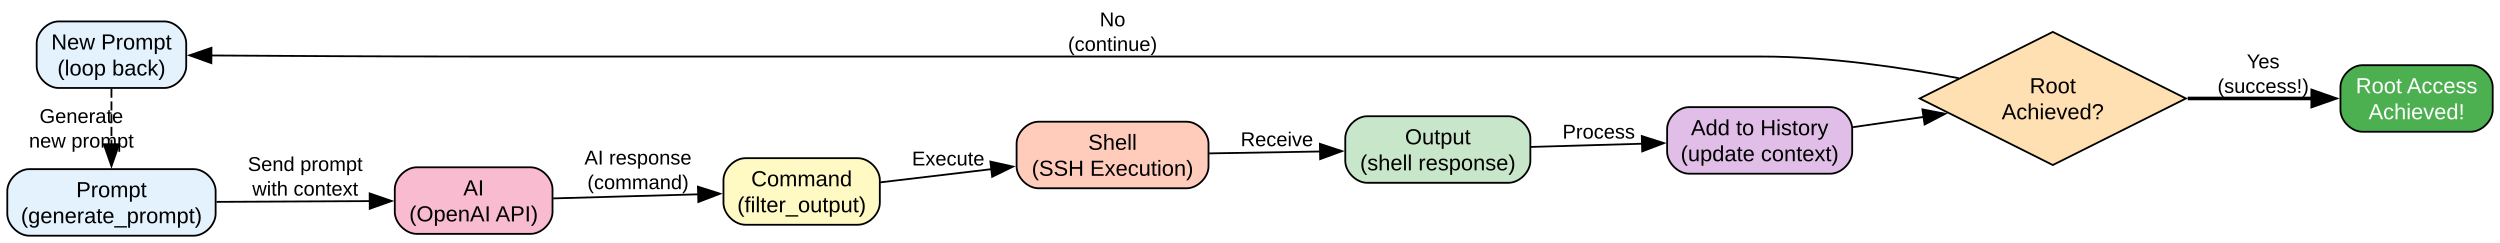
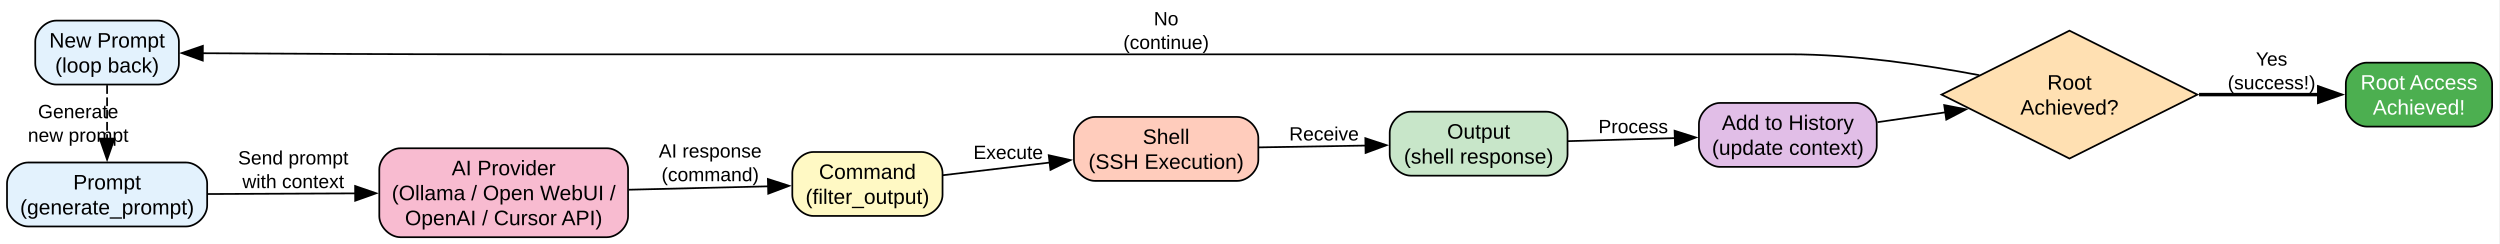
- <svg xmlns="http://www.w3.org/2000/svg" width="1371pt" height="133pt" viewBox="0.00 0.00 1371.00 133.00">
-   <g id="graph0" class="graph" transform="scale(1 1) rotate(0) translate(4 129.25)">
-     <polygon fill="white" stroke="none" points="-4,4 -4,-129.25 1367,-129.25 1367,4 -4,4" />
+ <svg xmlns="http://www.w3.org/2000/svg" width="1427pt" height="139pt" viewBox="0.00 0.00 1427.00 139.00">
+   <g id="graph0" class="graph" transform="scale(1 1) rotate(0) translate(4 135.38)">
+     <polygon fill="white" stroke="none" points="-4,4 -4,-135.38 1422.5,-135.38 1422.5,4 -4,4" />
    <g id="node1" class="node">
-       <path fill="#e3f2fd" stroke="black" d="M102.25,-36.5C102.25,-36.5 12,-36.5 12,-36.5 6,-36.5 0,-30.5 0,-24.5 0,-24.5 0,-12 0,-12 0,-6 6,0 12,0 12,0 102.25,0 102.25,0 108.25,0 114.25,-6 114.25,-12 114.25,-12 114.25,-24.5 114.25,-24.5 114.25,-30.5 108.25,-36.5 102.25,-36.5" />
-       <text xml:space="preserve" text-anchor="middle" x="57.12" y="-21.1" font-family="Arial" font-size="12.00">Prompt</text>
-       <text xml:space="preserve" text-anchor="middle" x="57.12" y="-6.85" font-family="Arial" font-size="12.00">(generate_prompt)</text>
+       <path fill="#e3f2fd" stroke="black" d="M102.25,-42.62C102.25,-42.62 12,-42.62 12,-42.62 6,-42.62 0,-36.62 0,-30.62 0,-30.62 0,-18.12 0,-18.12 0,-12.12 6,-6.12 12,-6.12 12,-6.12 102.25,-6.12 102.25,-6.12 108.25,-6.12 114.25,-12.12 114.25,-18.12 114.25,-18.12 114.25,-30.62 114.25,-30.62 114.25,-36.62 108.25,-42.62 102.25,-42.62" />
+       <text xml:space="preserve" text-anchor="middle" x="57.12" y="-27.23" font-family="Arial" font-size="12.00">Prompt</text>
+       <text xml:space="preserve" text-anchor="middle" x="57.12" y="-12.97" font-family="Arial" font-size="12.00">(generate_prompt)</text>
    </g>
    <g id="node2" class="node">
-       <path fill="#f8bbd0" stroke="black" d="M287,-37.5C287,-37.5 224.5,-37.5 224.5,-37.5 218.5,-37.5 212.5,-31.5 212.5,-25.5 212.5,-25.5 212.5,-13 212.5,-13 212.5,-7 218.5,-1 224.5,-1 224.5,-1 287,-1 287,-1 293,-1 299,-7 299,-13 299,-13 299,-25.5 299,-25.5 299,-31.5 293,-37.5 287,-37.5" />
-       <text xml:space="preserve" text-anchor="middle" x="255.75" y="-22.1" font-family="Arial" font-size="12.00">AI</text>
-       <text xml:space="preserve" text-anchor="middle" x="255.75" y="-7.85" font-family="Arial" font-size="12.00">(OpenAI API)</text>
+       <path fill="#f8bbd0" stroke="black" d="M342.5,-50.75C342.5,-50.75 224.5,-50.75 224.5,-50.75 218.5,-50.75 212.5,-44.75 212.5,-38.75 212.5,-38.75 212.5,-12 212.5,-12 212.5,-6 218.5,0 224.5,0 224.5,0 342.5,0 342.5,0 348.5,0 354.5,-6 354.5,-12 354.5,-12 354.5,-38.75 354.5,-38.75 354.5,-44.75 348.5,-50.75 342.5,-50.75" />
+       <text xml:space="preserve" text-anchor="middle" x="283.5" y="-35.35" font-family="Arial" font-size="12.00">AI Provider</text>
+       <text xml:space="preserve" text-anchor="middle" x="283.5" y="-21.1" font-family="Arial" font-size="12.00">(Ollama / Open WebUI /</text>
+       <text xml:space="preserve" text-anchor="middle" x="283.5" y="-6.85" font-family="Arial" font-size="12.00">OpenAI / Cursor API)</text>
    </g>
    <g id="edge1" class="edge">
-       <path fill="none" stroke="black" d="M114.73,-18.54C141.2,-18.67 172.63,-18.83 198.99,-18.97" />
-       <polygon fill="black" stroke="black" points="198.73,-23.17 210.75,-19.03 198.77,-14.77 198.73,-23.17" />
-       <text xml:space="preserve" text-anchor="middle" x="163.38" y="-35.48" font-family="Arial" font-size="11.00">Send prompt</text>
-       <text xml:space="preserve" text-anchor="middle" x="163.38" y="-21.98" font-family="Arial" font-size="11.00">with context</text>
+       <path fill="none" stroke="black" d="M114.74,-24.63C140.18,-24.74 170.72,-24.88 198.72,-25" />
+       <polygon fill="black" stroke="black" points="198.71,-29.2 210.72,-25.06 198.74,-20.8 198.71,-29.2" />
+       <text xml:space="preserve" text-anchor="middle" x="163.38" y="-41.51" font-family="Arial" font-size="11.00">Send prompt</text>
+       <text xml:space="preserve" text-anchor="middle" x="163.38" y="-28.01" font-family="Arial" font-size="11.00">with context</text>
    </g>
    <g id="node3" class="node">
-       <path fill="#fff9c4" stroke="black" d="M466.5,-42.5C466.5,-42.5 404.75,-42.5 404.75,-42.5 398.75,-42.5 392.75,-36.5 392.75,-30.5 392.75,-30.5 392.75,-18 392.75,-18 392.75,-12 398.75,-6 404.75,-6 404.75,-6 466.5,-6 466.5,-6 472.5,-6 478.5,-12 478.5,-18 478.5,-18 478.5,-30.5 478.5,-30.5 478.5,-36.5 472.5,-42.5 466.5,-42.5" />
-       <text xml:space="preserve" text-anchor="middle" x="435.62" y="-27.1" font-family="Arial" font-size="12.00">Command</text>
-       <text xml:space="preserve" text-anchor="middle" x="435.62" y="-12.85" font-family="Arial" font-size="12.00">(filter_output)</text>
+       <path fill="#fff9c4" stroke="black" d="M522,-48.62C522,-48.62 460.25,-48.62 460.25,-48.62 454.25,-48.62 448.25,-42.62 448.25,-36.62 448.25,-36.62 448.25,-24.12 448.25,-24.12 448.25,-18.12 454.25,-12.12 460.25,-12.12 460.25,-12.12 522,-12.12 522,-12.12 528,-12.12 534,-18.12 534,-24.12 534,-24.12 534,-36.62 534,-36.62 534,-42.62 528,-48.62 522,-48.62" />
+       <text xml:space="preserve" text-anchor="middle" x="491.12" y="-33.23" font-family="Arial" font-size="12.00">Command</text>
+       <text xml:space="preserve" text-anchor="middle" x="491.12" y="-18.98" font-family="Arial" font-size="12.00">(filter_output)</text>
    </g>
    <g id="edge2" class="edge">
-       <path fill="none" stroke="black" d="M299.36,-20.45C323.23,-21.12 353.28,-21.96 378.99,-22.69" />
-       <polygon fill="black" stroke="black" points="378.74,-26.88 390.85,-23.02 378.98,-18.48 378.74,-26.88" />
-       <text xml:space="preserve" text-anchor="middle" x="345.88" y="-39.04" font-family="Arial" font-size="11.00">AI response</text>
-       <text xml:space="preserve" text-anchor="middle" x="345.88" y="-25.54" font-family="Arial" font-size="11.00">(command)</text>
+       <path fill="none" stroke="black" d="M354.98,-27.09C380.95,-27.72 409.99,-28.43 434.47,-29.02" />
+       <polygon fill="black" stroke="black" points="434.31,-33.22 446.41,-29.31 434.52,-24.82 434.31,-33.22" />
+       <text xml:space="preserve" text-anchor="middle" x="401.38" y="-45.45" font-family="Arial" font-size="11.00">AI response</text>
+       <text xml:space="preserve" text-anchor="middle" x="401.38" y="-31.95" font-family="Arial" font-size="11.00">(command)</text>
    </g>
    <g id="node4" class="node">
-       <path fill="#ffccbc" stroke="black" d="M646.75,-62.5C646.75,-62.5 565.5,-62.5 565.5,-62.5 559.5,-62.5 553.5,-56.5 553.5,-50.5 553.5,-50.5 553.5,-38 553.5,-38 553.5,-32 559.5,-26 565.5,-26 565.5,-26 646.75,-26 646.75,-26 652.75,-26 658.75,-32 658.75,-38 658.75,-38 658.75,-50.5 658.75,-50.5 658.75,-56.5 652.75,-62.5 646.75,-62.5" />
-       <text xml:space="preserve" text-anchor="middle" x="606.12" y="-47.1" font-family="Arial" font-size="12.00">Shell</text>
-       <text xml:space="preserve" text-anchor="middle" x="606.12" y="-32.85" font-family="Arial" font-size="12.00">(SSH Execution)</text>
+       <path fill="#ffccbc" stroke="black" d="M702.25,-68.62C702.25,-68.62 621,-68.62 621,-68.62 615,-68.62 609,-62.62 609,-56.62 609,-56.62 609,-44.12 609,-44.12 609,-38.12 615,-32.12 621,-32.12 621,-32.12 702.25,-32.12 702.25,-32.12 708.25,-32.12 714.25,-38.12 714.25,-44.12 714.25,-44.12 714.25,-56.62 714.25,-56.62 714.25,-62.62 708.25,-68.62 702.25,-68.62" />
+       <text xml:space="preserve" text-anchor="middle" x="661.62" y="-53.23" font-family="Arial" font-size="12.00">Shell</text>
+       <text xml:space="preserve" text-anchor="middle" x="661.62" y="-38.98" font-family="Arial" font-size="12.00">(SSH Execution)</text>
    </g>
    <g id="edge3" class="edge">
-       <path fill="none" stroke="black" d="M478.71,-29.25C497.18,-31.44 519.3,-34.06 539.83,-36.5" />
-       <polygon fill="black" stroke="black" points="539.12,-40.65 551.53,-37.89 540.11,-32.3 539.12,-40.65" />
-       <text xml:space="preserve" text-anchor="middle" x="516" y="-38.5" font-family="Arial" font-size="11.00">Execute</text>
+       <path fill="none" stroke="black" d="M534.21,-35.37C552.68,-37.56 574.8,-40.19 595.33,-42.62" />
+       <polygon fill="black" stroke="black" points="594.62,-46.77 607.03,-44.01 595.61,-38.43 594.62,-46.77" />
+       <text xml:space="preserve" text-anchor="middle" x="571.5" y="-44.62" font-family="Arial" font-size="11.00">Execute</text>
    </g>
    <g id="node5" class="node">
-       <path fill="#c8e6c9" stroke="black" d="M823.25,-65.5C823.25,-65.5 745.75,-65.5 745.75,-65.5 739.75,-65.5 733.75,-59.5 733.75,-53.5 733.75,-53.5 733.75,-41 733.75,-41 733.75,-35 739.75,-29 745.75,-29 745.75,-29 823.25,-29 823.25,-29 829.25,-29 835.25,-35 835.25,-41 835.25,-41 835.25,-53.5 835.25,-53.5 835.25,-59.5 829.25,-65.5 823.25,-65.5" />
-       <text xml:space="preserve" text-anchor="middle" x="784.5" y="-50.1" font-family="Arial" font-size="12.00">Output</text>
-       <text xml:space="preserve" text-anchor="middle" x="784.5" y="-35.85" font-family="Arial" font-size="12.00">(shell response)</text>
+       <path fill="#c8e6c9" stroke="black" d="M878.75,-71.62C878.75,-71.62 801.25,-71.62 801.25,-71.62 795.25,-71.62 789.25,-65.62 789.25,-59.62 789.25,-59.62 789.25,-47.12 789.25,-47.12 789.25,-41.12 795.25,-35.12 801.25,-35.12 801.25,-35.12 878.75,-35.12 878.75,-35.12 884.75,-35.12 890.75,-41.12 890.75,-47.12 890.75,-47.12 890.75,-59.62 890.75,-59.62 890.75,-65.62 884.75,-71.62 878.75,-71.62" />
+       <text xml:space="preserve" text-anchor="middle" x="840" y="-56.23" font-family="Arial" font-size="12.00">Output</text>
+       <text xml:space="preserve" text-anchor="middle" x="840" y="-41.98" font-family="Arial" font-size="12.00">(shell response)</text>
    </g>
    <g id="edge4" class="edge">
-       <path fill="none" stroke="black" d="M659.09,-45.13C678.16,-45.46 699.97,-45.83 719.94,-46.17" />
-       <polygon fill="black" stroke="black" points="719.84,-50.37 731.91,-46.37 719.98,-41.97 719.84,-50.37" />
-       <text xml:space="preserve" text-anchor="middle" x="696.25" y="-49.07" font-family="Arial" font-size="11.00">Receive</text>
+       <path fill="none" stroke="black" d="M714.59,-51.26C733.66,-51.58 755.47,-51.95 775.44,-52.29" />
+       <polygon fill="black" stroke="black" points="775.34,-56.49 787.41,-52.5 775.48,-48.09 775.34,-56.49" />
+       <text xml:space="preserve" text-anchor="middle" x="751.75" y="-55.19" font-family="Arial" font-size="11.00">Receive</text>
    </g>
    <g id="node6" class="node">
-       <path fill="#e1bee7" stroke="black" d="M999.75,-70.5C999.75,-70.5 922.25,-70.5 922.25,-70.5 916.25,-70.5 910.25,-64.5 910.25,-58.5 910.25,-58.5 910.25,-46 910.25,-46 910.25,-40 916.25,-34 922.25,-34 922.25,-34 999.75,-34 999.75,-34 1005.75,-34 1011.75,-40 1011.75,-46 1011.75,-46 1011.75,-58.5 1011.75,-58.5 1011.75,-64.5 1005.75,-70.5 999.75,-70.5" />
-       <text xml:space="preserve" text-anchor="middle" x="961" y="-55.1" font-family="Arial" font-size="12.00">Add to History</text>
-       <text xml:space="preserve" text-anchor="middle" x="961" y="-40.85" font-family="Arial" font-size="12.00">(update context)</text>
+       <path fill="#e1bee7" stroke="black" d="M1055.25,-76.62C1055.25,-76.62 977.75,-76.62 977.75,-76.62 971.75,-76.62 965.75,-70.62 965.75,-64.62 965.75,-64.62 965.75,-52.12 965.75,-52.12 965.75,-46.12 971.75,-40.12 977.75,-40.12 977.75,-40.12 1055.25,-40.12 1055.25,-40.12 1061.25,-40.12 1067.25,-46.12 1067.25,-52.12 1067.25,-52.12 1067.25,-64.62 1067.25,-64.62 1067.25,-70.62 1061.25,-76.62 1055.25,-76.62" />
+       <text xml:space="preserve" text-anchor="middle" x="1016.5" y="-61.23" font-family="Arial" font-size="12.00">Add to History</text>
+       <text xml:space="preserve" text-anchor="middle" x="1016.5" y="-46.98" font-family="Arial" font-size="12.00">(update context)</text>
    </g>
    <g id="edge5" class="edge">
-       <path fill="none" stroke="black" d="M835.5,-48.68C854.58,-49.23 876.58,-49.86 896.73,-50.44" />
-       <polygon fill="black" stroke="black" points="896.36,-54.63 908.48,-50.77 896.6,-46.23 896.36,-54.63" />
-       <text xml:space="preserve" text-anchor="middle" x="872.75" y="-53.25" font-family="Arial" font-size="11.00">Process</text>
+       <path fill="none" stroke="black" d="M891,-54.81C910.08,-55.35 932.08,-55.98 952.23,-56.56" />
+       <polygon fill="black" stroke="black" points="951.86,-60.75 963.98,-56.9 952.1,-52.36 951.86,-60.75" />
+       <text xml:space="preserve" text-anchor="middle" x="928.25" y="-59.37" font-family="Arial" font-size="11.00">Process</text>
    </g>
    <g id="node8" class="node">
-       <polygon fill="#ffe0b2" stroke="black" points="1121.75,-111.75 1048.75,-75.25 1121.75,-38.75 1194.75,-75.25 1121.75,-111.75" />
-       <text xml:space="preserve" text-anchor="middle" x="1121.75" y="-78.1" font-family="Arial" font-size="12.00">Root</text>
-       <text xml:space="preserve" text-anchor="middle" x="1121.75" y="-63.85" font-family="Arial" font-size="12.00">Achieved?</text>
+       <polygon fill="#ffe0b2" stroke="black" points="1177.25,-117.88 1104.25,-81.38 1177.25,-44.88 1250.25,-81.38 1177.25,-117.88" />
+       <text xml:space="preserve" text-anchor="middle" x="1177.25" y="-84.22" font-family="Arial" font-size="12.00">Root</text>
+       <text xml:space="preserve" text-anchor="middle" x="1177.25" y="-69.97" font-family="Arial" font-size="12.00">Achieved?</text>
    </g>
    <g id="edge6" class="edge">
-       <path fill="none" stroke="black" d="M1012.23,-59.53C1024.5,-61.31 1037.85,-63.24 1050.85,-65.12" />
-       <polygon fill="black" stroke="black" points="1050.25,-69.28 1062.72,-66.84 1051.45,-60.97 1050.25,-69.28" />
+       <path fill="none" stroke="black" d="M1067.73,-65.65C1080,-67.43 1093.35,-69.36 1106.35,-71.25" />
+       <polygon fill="black" stroke="black" points="1105.75,-75.4 1118.22,-72.97 1106.95,-67.09 1105.75,-75.4" />
    </g>
    <g id="node7" class="node">
-       <path fill="#e3f2fd" stroke="black" d="M86.12,-117.5C86.12,-117.5 28.12,-117.5 28.12,-117.5 22.12,-117.5 16.12,-111.5 16.12,-105.5 16.12,-105.5 16.12,-93 16.12,-93 16.12,-87 22.12,-81 28.12,-81 28.12,-81 86.12,-81 86.12,-81 92.12,-81 98.12,-87 98.12,-93 98.12,-93 98.12,-105.5 98.12,-105.5 98.12,-111.5 92.12,-117.5 86.12,-117.5" />
-       <text xml:space="preserve" text-anchor="middle" x="57.12" y="-102.1" font-family="Arial" font-size="12.00">New Prompt</text>
-       <text xml:space="preserve" text-anchor="middle" x="57.12" y="-87.85" font-family="Arial" font-size="12.00">(loop back)</text>
+       <path fill="#e3f2fd" stroke="black" d="M86.12,-123.62C86.12,-123.62 28.12,-123.62 28.12,-123.62 22.12,-123.62 16.12,-117.62 16.12,-111.62 16.12,-111.62 16.12,-99.12 16.12,-99.12 16.12,-93.12 22.12,-87.12 28.12,-87.12 28.12,-87.12 86.12,-87.12 86.12,-87.12 92.12,-87.12 98.12,-93.12 98.12,-99.12 98.12,-99.12 98.12,-111.62 98.12,-111.62 98.12,-117.62 92.12,-123.62 86.12,-123.62" />
+       <text xml:space="preserve" text-anchor="middle" x="57.12" y="-108.22" font-family="Arial" font-size="12.00">New Prompt</text>
+       <text xml:space="preserve" text-anchor="middle" x="57.12" y="-93.97" font-family="Arial" font-size="12.00">(loop back)</text>
    </g>
    <g id="edge9" class="edge">
-       <path fill="none" stroke="black" stroke-dasharray="5,2" d="M57.12,-80.66C57.12,-71.58 57.12,-60.4 57.12,-50.01" />
-       <polygon fill="black" stroke="black" points="61.33,-50.14 57.13,-38.14 52.93,-50.14 61.33,-50.14" />
-       <text xml:space="preserve" text-anchor="middle" x="40.62" y="-61.8" font-family="Arial" font-size="11.00">Generate</text>
-       <text xml:space="preserve" text-anchor="middle" x="40.62" y="-48.3" font-family="Arial" font-size="11.00">new prompt</text>
+       <path fill="none" stroke="black" stroke-dasharray="5,2" d="M57.12,-86.79C57.12,-77.71 57.12,-66.52 57.12,-56.14" />
+       <polygon fill="black" stroke="black" points="61.33,-56.27 57.13,-44.27 52.93,-56.27 61.33,-56.27" />
+       <text xml:space="preserve" text-anchor="middle" x="40.62" y="-67.92" font-family="Arial" font-size="11.00">Generate</text>
+       <text xml:space="preserve" text-anchor="middle" x="40.62" y="-54.42" font-family="Arial" font-size="11.00">new prompt</text>
    </g>
    <g id="edge7" class="edge">
-       <path fill="none" stroke="black" d="M1070.26,-86.35C1039.2,-92.23 998.48,-98.25 962,-98.25 254.75,-98.25 254.75,-98.25 254.75,-98.25 206.35,-98.25 151.25,-98.56 111.72,-98.83" />
-       <polygon fill="black" stroke="black" points="111.9,-94.63 99.93,-98.91 111.96,-103.03 111.9,-94.63" />
-       <text xml:space="preserve" text-anchor="middle" x="606.12" y="-114.8" font-family="Arial" font-size="11.00">No</text>
-       <text xml:space="preserve" text-anchor="middle" x="606.12" y="-101.3" font-family="Arial" font-size="11.00">(continue)</text>
+       <path fill="none" stroke="black" d="M1125.76,-92.47C1094.7,-98.35 1053.98,-104.38 1017.5,-104.38 282.5,-104.38 282.5,-104.38 282.5,-104.38 224.07,-104.38 157.09,-104.72 111.63,-105" />
+       <polygon fill="black" stroke="black" points="111.74,-100.8 99.76,-105.08 111.79,-109.2 111.74,-100.8" />
+       <text xml:space="preserve" text-anchor="middle" x="661.62" y="-120.92" font-family="Arial" font-size="11.00">No</text>
+       <text xml:space="preserve" text-anchor="middle" x="661.62" y="-107.42" font-family="Arial" font-size="11.00">(continue)</text>
    </g>
    <g id="node9" class="node">
-       <path fill="#4caf50" stroke="black" d="M1351,-93.5C1351,-93.5 1291.5,-93.5 1291.5,-93.5 1285.5,-93.5 1279.5,-87.5 1279.5,-81.5 1279.5,-81.5 1279.5,-69 1279.5,-69 1279.5,-63 1285.5,-57 1291.5,-57 1291.5,-57 1351,-57 1351,-57 1357,-57 1363,-63 1363,-69 1363,-69 1363,-81.5 1363,-81.5 1363,-87.5 1357,-93.5 1351,-93.5" />
-       <text xml:space="preserve" text-anchor="middle" x="1321.25" y="-78.1" font-family="Arial" font-size="12.00" fill="white">Root Access</text>
-       <text xml:space="preserve" text-anchor="middle" x="1321.25" y="-63.85" font-family="Arial" font-size="12.00" fill="white">Achieved!</text>
+       <path fill="#4caf50" stroke="black" d="M1406.5,-99.62C1406.5,-99.62 1347,-99.62 1347,-99.62 1341,-99.62 1335,-93.62 1335,-87.62 1335,-87.62 1335,-75.12 1335,-75.12 1335,-69.12 1341,-63.12 1347,-63.12 1347,-63.12 1406.5,-63.12 1406.5,-63.12 1412.5,-63.12 1418.5,-69.12 1418.5,-75.12 1418.5,-75.12 1418.5,-87.62 1418.5,-87.62 1418.5,-93.62 1412.5,-99.62 1406.5,-99.62" />
+       <text xml:space="preserve" text-anchor="middle" x="1376.75" y="-84.22" font-family="Arial" font-size="12.00" fill="white">Root Access</text>
+       <text xml:space="preserve" text-anchor="middle" x="1376.75" y="-69.97" font-family="Arial" font-size="12.00" fill="white">Achieved!</text>
    </g>
    <g id="edge8" class="edge">
-       <path fill="none" stroke="black" stroke-width="2" d="M1195.73,-75.25C1218.92,-75.25 1244.14,-75.25 1265.78,-75.25" />
-       <polygon fill="black" stroke="black" stroke-width="2" points="1264.06,-79.45 1276.06,-75.25 1264.06,-71.05 1264.06,-79.45" />
-       <text xml:space="preserve" text-anchor="middle" x="1237.12" y="-91.8" font-family="Arial" font-size="11.00">Yes</text>
-       <text xml:space="preserve" text-anchor="middle" x="1237.12" y="-78.3" font-family="Arial" font-size="11.00">(success!)</text>
+       <path fill="none" stroke="black" stroke-width="2" d="M1251.23,-81.38C1274.42,-81.38 1299.64,-81.38 1321.28,-81.38" />
+       <polygon fill="black" stroke="black" stroke-width="2" points="1319.56,-85.58 1331.56,-81.38 1319.56,-77.18 1319.56,-85.58" />
+       <text xml:space="preserve" text-anchor="middle" x="1292.62" y="-97.92" font-family="Arial" font-size="11.00">Yes</text>
+       <text xml:space="preserve" text-anchor="middle" x="1292.62" y="-84.42" font-family="Arial" font-size="11.00">(success!)</text>
    </g>
  </g>
</svg>
